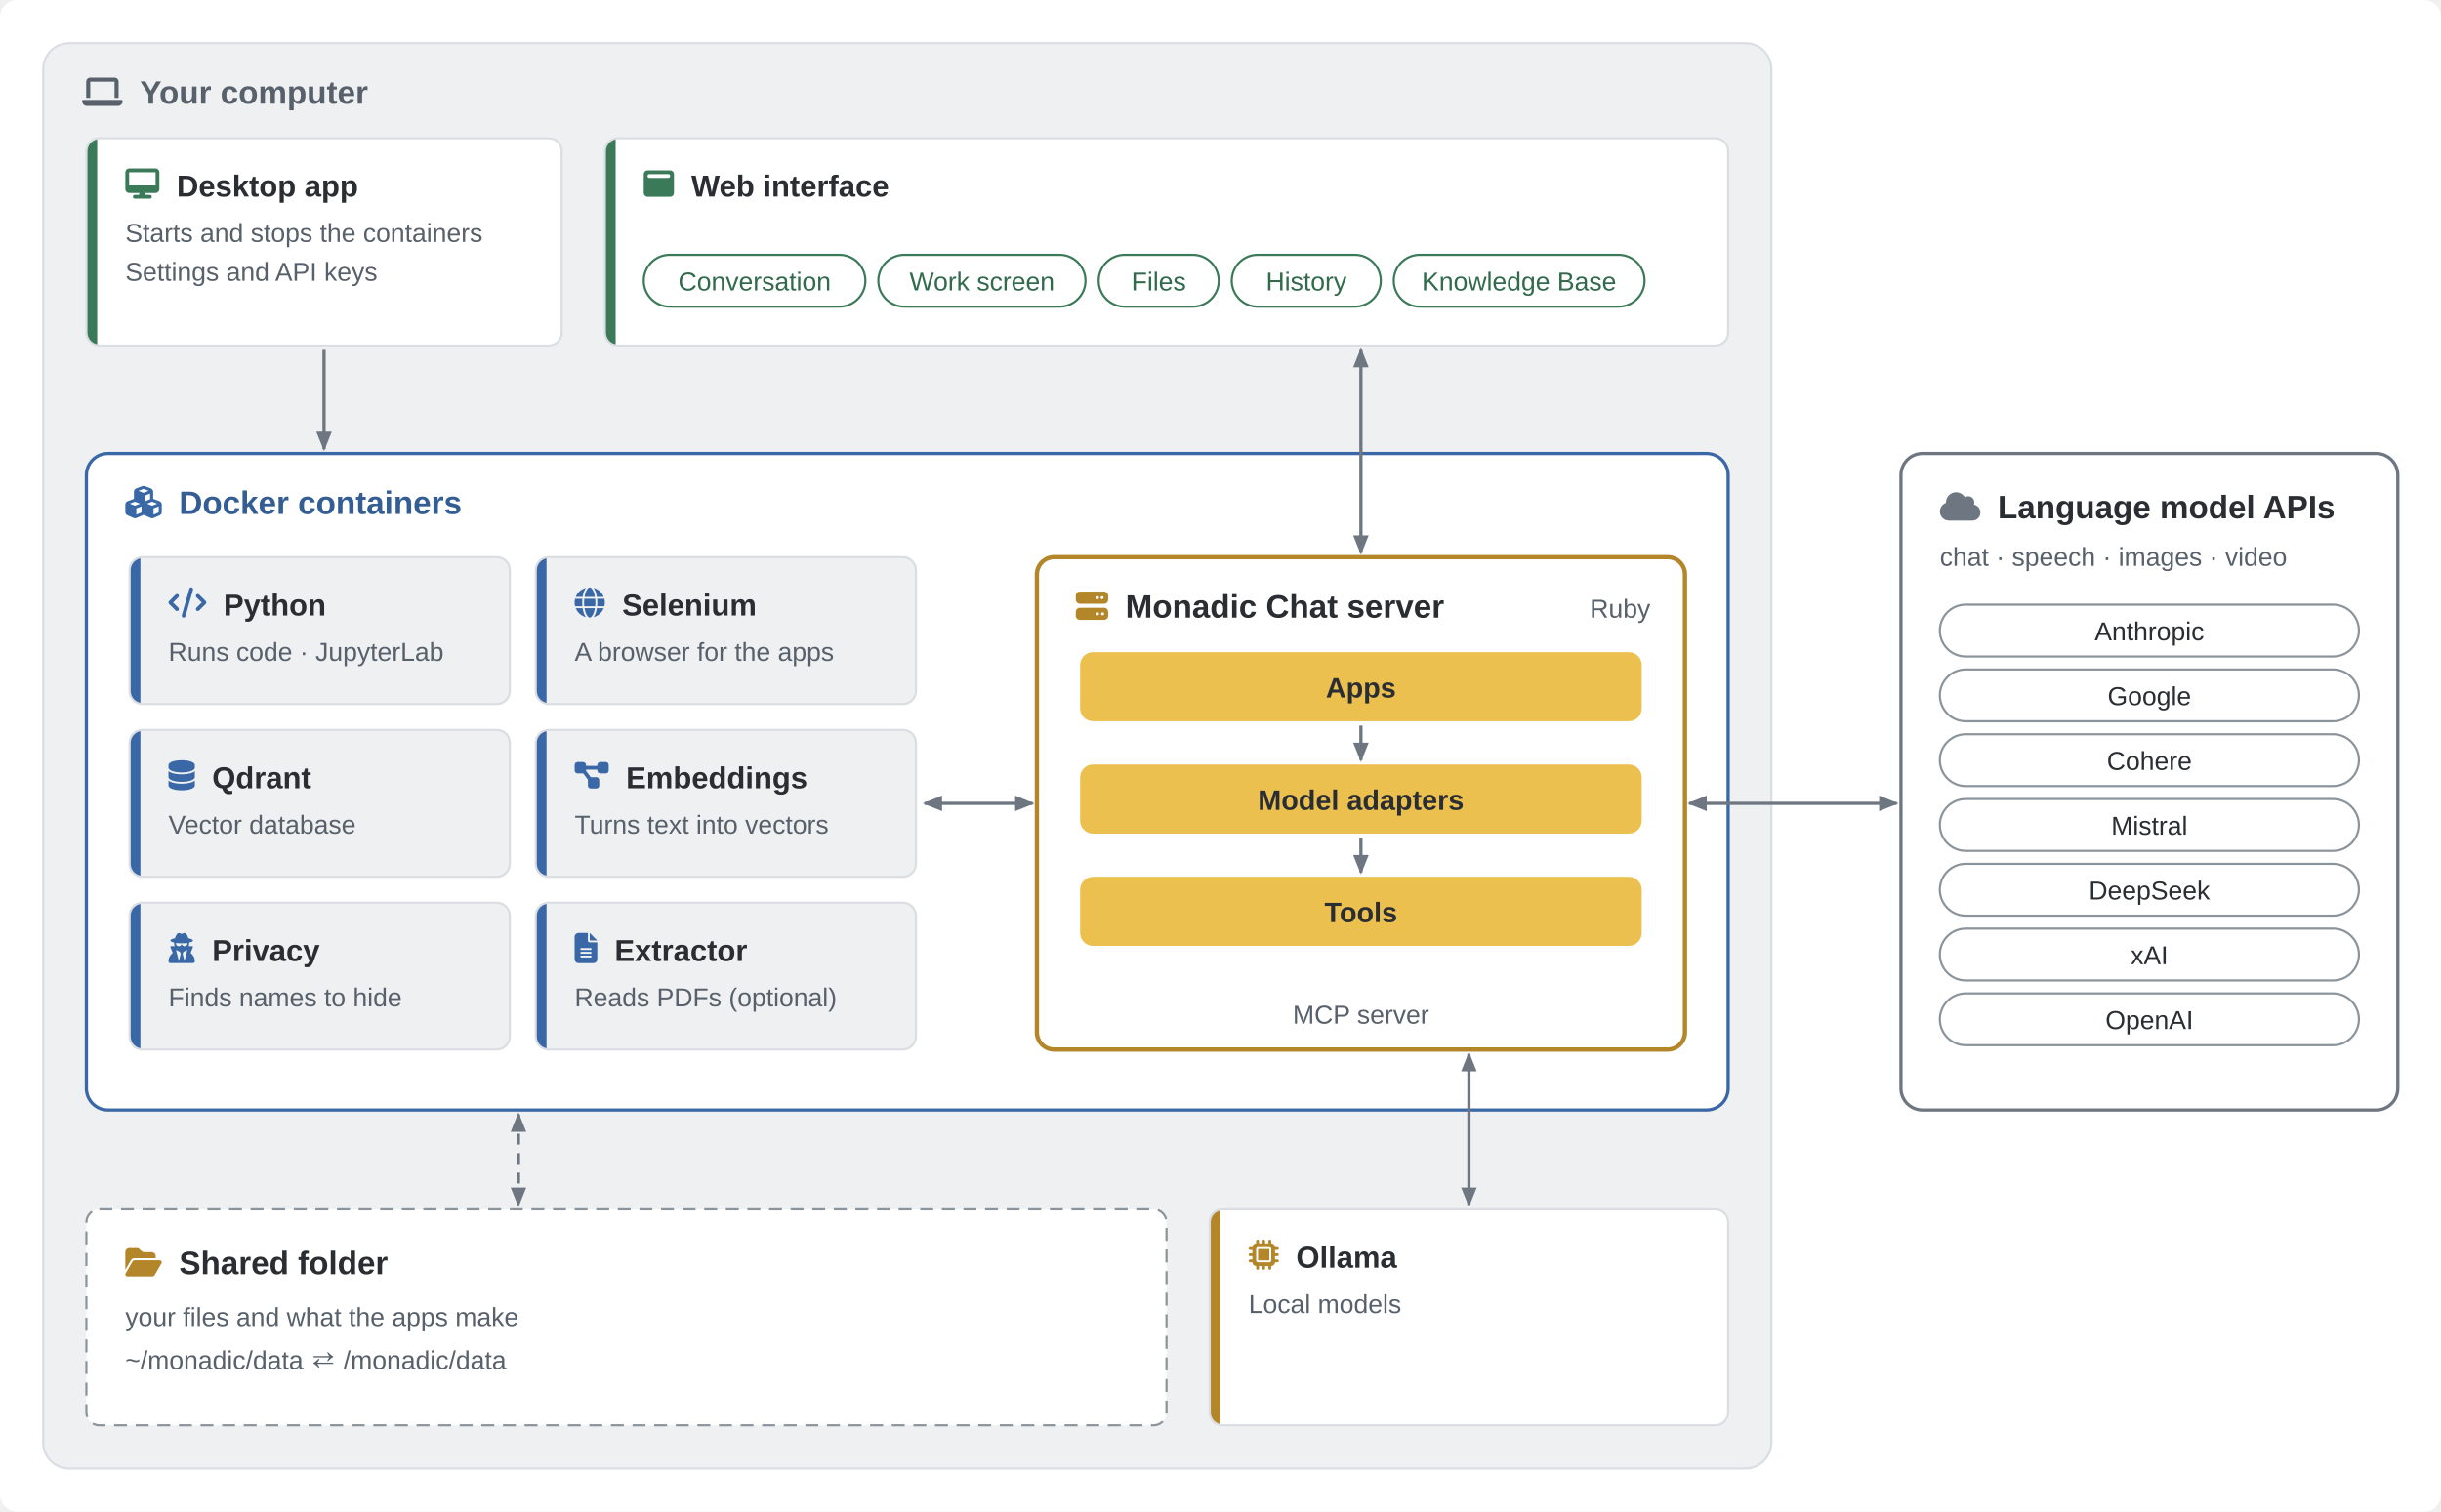
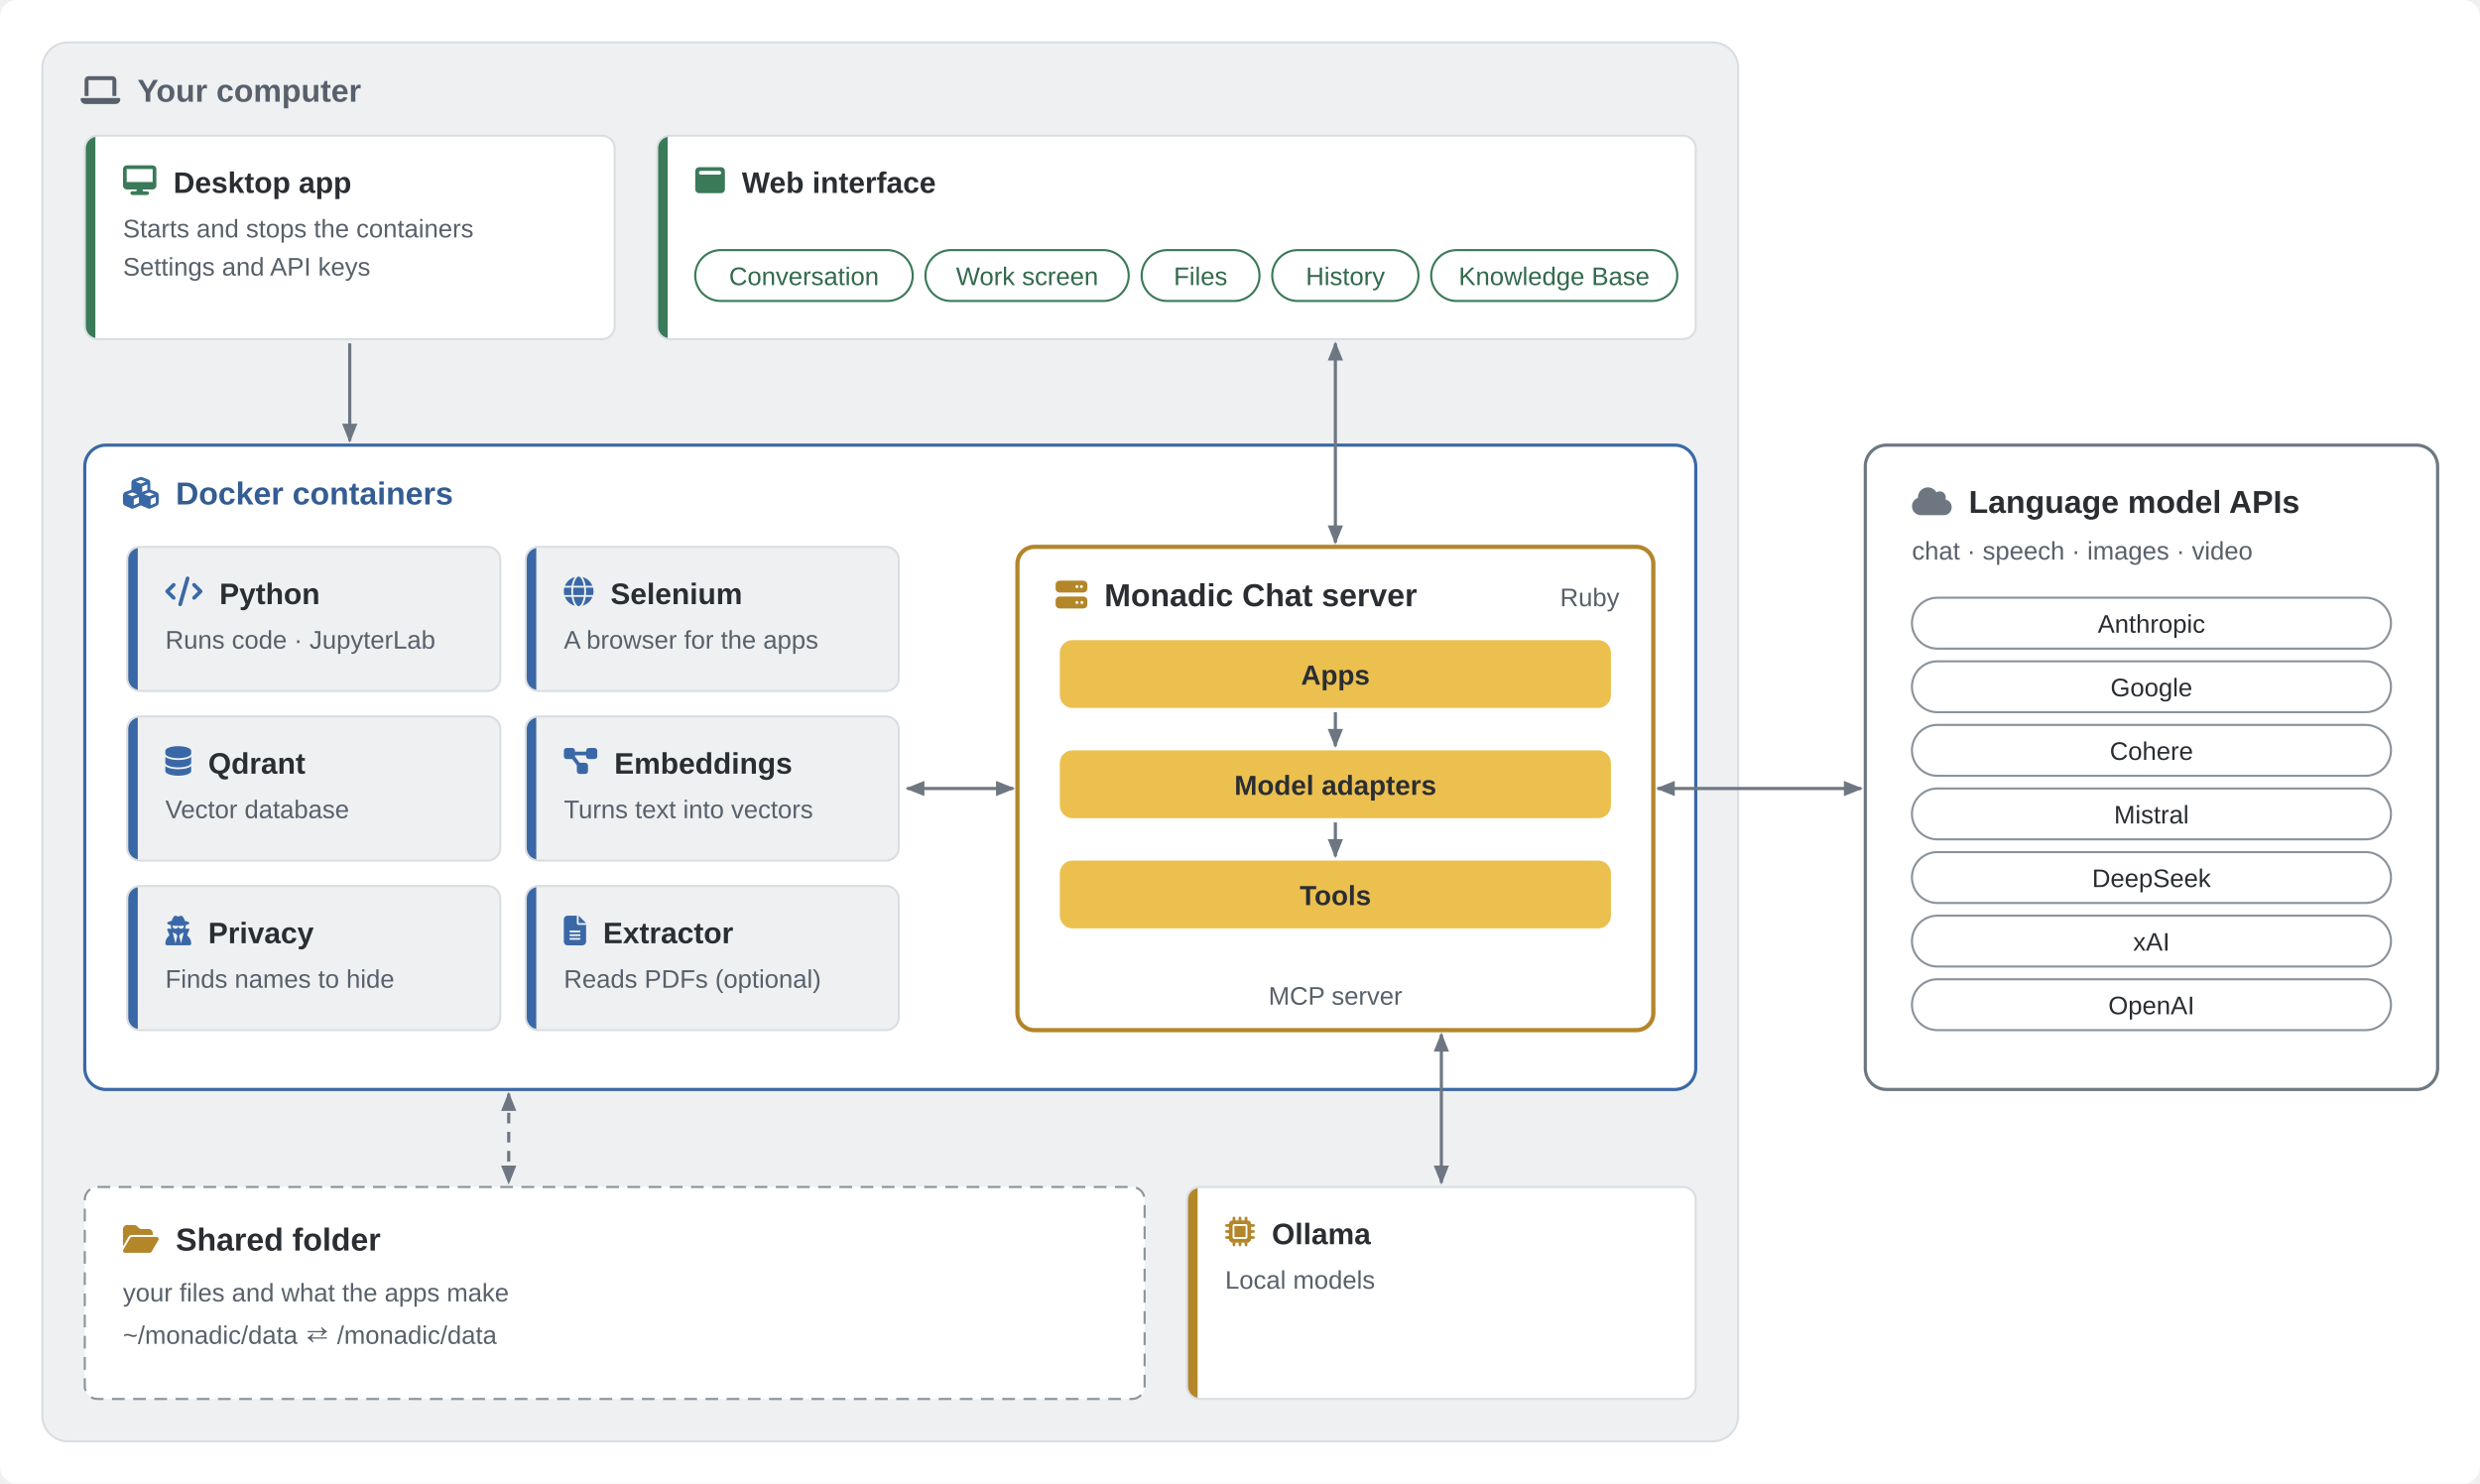
- <svg xmlns="http://www.w3.org/2000/svg" width="1130" height="700" viewBox="0 0 1130 700" font-family="-apple-system, 'Hiragino Sans', 'Noto Sans JP', 'Helvetica Neue', Arial, sans-serif">
+ <svg xmlns="http://www.w3.org/2000/svg" width="1170" height="700" viewBox="0 0 1170 700" font-family="-apple-system, 'Hiragino Sans', 'Noto Sans JP', 'Helvetica Neue', Arial, sans-serif">
  <defs>
    <symbol id="i-solid-cloud" viewBox="0 -448 640 512">
      <path transform="scale(1 -1)" d="M0 112Q2 51 42 10Q83 -30 144 -32H512Q566 -31 603 5Q639 42 640 96Q639 143 611 177Q582 212 538 221Q544 238 544 256Q543 297 516 324Q489 351 448 352Q418 352 395 336Q373 372 337 394Q301 415 256 416Q188 414 143 369Q98 324 96 256Q96 252 96 248Q96 248 96 248Q53 232 27 196Q1 160 0 112Z" />
    </symbol>
    <symbol id="i-solid-code" viewBox="0 -448 640 512">
      <path transform="scale(1 -1)" d="M393 447Q380 450 368 444Q357 438 353 425L225 -23Q222 -36 228 -48Q234 -59 247 -63Q260 -66 272 -60Q283 -54 287 -41L415 407Q418 420 412 432Q406 443 393 447ZM473 327Q464 317 464 304Q464 291 473 281L563 192L473 103Q464 93 464 80Q464 67 473 57Q483 48 496 48Q509 48 519 57L631 169Q640 179 640 192Q640 205 631 215L519 327Q509 336 496 336Q483 336 473 327ZM167 327Q157 336 144 336Q131 336 121 327L9 215Q0 205 0 192Q0 179 9 169L121 57Q131 48 144 48Q157 48 167 57Q176 67 176 80Q176 93 167 103L77 192L167 281Q176 291 176 304Q176 317 167 327Z" />
    </symbol>
    <symbol id="i-solid-cubes" viewBox="0 -448 576 512">
      <path transform="scale(1 -1)" d="M291 399 369 370 291 399 369 370 288 338 207 370 285 399Q288 400 291 399ZM136 355V243V355V243Q134 243 132 242L36 206Q2 191 0 153V34Q1 -1 34 -17L130 -59Q152 -69 175 -59L288 -10L402 -59Q424 -69 447 -59L543 -17Q575 -2 576 34V153Q574 191 540 206L444 242Q442 243 440 243Q440 243 440 243V355Q438 393 404 408L308 444Q288 452 268 444L172 408Q138 393 136 355ZM392 237 310 206 392 237 310 206V295L392 327V237ZM155 197 233 167 155 197 233 167 152 136 71 167 149 197Q152 198 155 197ZM174 -7V93V-7V93L256 125V29L174 -7ZM421 197Q424 198 427 197L505 167L424 136L343 167L421 197ZM523 27 446 -7 523 27 446 -7V93L528 125V34Q528 29 523 27Z" />
    </symbol>
    <symbol id="i-solid-database" viewBox="0 -448 448 512">
      <path transform="scale(1 -1)" d="M448 368V320V368V320Q446 286 382 263Q319 241 224 240Q129 241 66 263Q2 286 0 320V368Q2 402 66 425Q129 447 224 448Q319 447 382 425Q446 402 448 368ZM393 233Q425 244 448 262V160Q446 126 382 103Q319 81 224 80Q129 81 66 103Q2 126 0 160V262Q23 244 55 233Q125 209 224 208Q323 209 393 233ZM0 102Q23 84 55 73Q125 49 224 48Q323 49 393 73Q425 84 448 102V16Q446 -18 382 -41Q319 -63 224 -64Q129 -63 66 -41Q2 -18 0 16V102Z" />
    </symbol>
    <symbol id="i-solid-desktop" viewBox="0 -448 576 512">
      <path transform="scale(1 -1)" d="M64 448Q37 447 19 429Q1 411 0 384V96Q1 69 19 51Q37 33 64 32H240L229 0H160Q146 0 137 -9Q128 -18 128 -32Q128 -46 137 -55Q146 -64 160 -64H416Q430 -64 439 -55Q448 -46 448 -32Q448 -18 439 -9Q430 0 416 0H347L336 32H512Q539 33 557 51Q575 69 576 96V384Q575 411 557 429Q539 447 512 448H64ZM512 384V160V384V160H64V384H512Z" />
    </symbol>
    <symbol id="i-solid-diagram-project" viewBox="0 -448 576 512">
      <path transform="scale(1 -1)" d="M0 368Q1 388 14 402Q28 415 48 416H144Q164 415 178 402Q191 388 192 368V352H384V368Q385 388 398 402Q412 415 432 416H528Q548 415 562 402Q575 388 576 368V272Q575 252 562 238Q548 225 528 224H432Q412 225 398 238Q385 252 384 272V288H192V272Q192 269 192 267L272 160H368Q388 159 402 146Q415 132 416 112V16Q415 -4 402 -18Q388 -31 368 -32H272Q252 -31 238 -18Q225 -4 224 16V112Q224 115 224 117L144 224H48Q28 225 14 238Q1 252 0 272V368Z" />
    </symbol>
    <symbol id="i-solid-file-lines" viewBox="0 -448 384 512">
      <path transform="scale(1 -1)" d="M64 448Q37 447 19 429Q1 411 0 384V0Q1 -27 19 -45Q37 -63 64 -64H320Q347 -63 365 -45Q383 -27 384 0V288H256Q242 288 233 297Q224 306 224 320V448H64ZM256 448V320V448V320H384L256 448ZM112 192H272H112H272Q287 191 288 176Q287 161 272 160H112Q97 161 96 176Q97 191 112 192ZM112 128H272H112H272Q287 127 288 112Q287 97 272 96H112Q97 97 96 112Q97 127 112 128ZM112 64H272H112H272Q287 63 288 48Q287 33 272 32H112Q97 33 96 48Q97 63 112 64Z" />
    </symbol>
    <symbol id="i-solid-folder-open" viewBox="0 -448 576 512">
      <path transform="scale(1 -1)" d="M89 224 0 72 89 224 0 72V352Q1 379 19 397Q37 415 64 416H182Q208 416 227 397L253 371Q272 352 299 352H416Q443 351 461 333Q479 315 480 288V256H144Q108 255 89 224ZM116 208Q126 223 144 224H544Q562 223 572 208Q580 192 572 176L460 -16Q450 -31 432 -32H32Q14 -31 4 -16Q-4 0 4 16L116 208Z" />
    </symbol>
    <symbol id="i-solid-globe" viewBox="0 -448 512 512">
      <path transform="scale(1 -1)" d="M352 192Q352 159 349 128H163Q160 159 160 192Q160 225 163 256H349Q352 225 352 192ZM381 256H504H381H504Q512 225 512 192Q512 159 504 128H381Q384 159 384 192Q384 225 381 256ZM493 288H377H493H377Q361 386 321 440Q381 423 426 384Q470 344 493 288ZM344 288H168H344H168Q177 343 195 383Q211 418 228 434Q245 449 256 448Q267 449 284 434Q301 418 317 383Q335 343 344 288ZM135 288H19H135H19Q42 344 86 384Q131 423 191 440Q151 386 135 288ZM8 256H131H8H131Q128 225 128 192Q128 159 131 128H8Q0 159 0 192Q0 225 8 256ZM195 1Q177 41 168 96H344Q335 41 317 1Q301 -34 284 -50Q267 -65 256 -64Q245 -65 228 -50Q211 -34 195 1ZM135 96Q151 -2 191 -56Q131 -39 86 0Q42 40 19 96H135ZM493 96Q470 40 426 0Q381 -39 322 -56Q361 -2 377 96H494Z" />
    </symbol>
    <symbol id="i-solid-laptop" viewBox="0 -448 640 512">
      <path transform="scale(1 -1)" d="M128 416Q101 415 83 397Q65 379 64 352V96H128V352H512V96H576V352Q575 379 557 397Q539 415 512 416H128ZM19 64Q2 62 0 45Q1 12 23 -10Q44 -31 77 -32H563Q596 -31 618 -10Q639 12 640 45Q638 62 621 64H19Z" />
    </symbol>
    <symbol id="i-solid-microchip" viewBox="0 -448 512 512">
      <path transform="scale(1 -1)" d="M176 424Q174 446 152 448Q130 446 128 424V384Q101 383 83 365Q65 347 64 320H24Q2 318 0 296Q2 274 24 272H64V216H24Q2 214 0 192Q2 170 24 168H64V112H24Q2 110 0 88Q2 66 24 64H64Q65 37 83 19Q101 1 128 0V-40Q130 -62 152 -64Q174 -62 176 -40V0H232V-40Q234 -62 256 -64Q278 -62 280 -40V0H336V-40Q338 -62 360 -64Q382 -62 384 -40V0Q411 1 429 19Q447 37 448 64H488Q510 66 512 88Q510 110 488 112H448V168H488Q510 170 512 192Q510 214 488 216H448V272H488Q510 274 512 296Q510 318 488 320H448Q447 347 429 365Q411 383 384 384V424Q382 446 360 448Q338 446 336 424V384H280V424Q278 446 256 448Q234 446 232 424V384H176V424ZM160 320H352H160H352Q366 320 375 311Q384 302 384 288V96Q384 82 375 73Q366 64 352 64H160Q146 64 137 73Q128 82 128 96V288Q128 302 137 311Q146 320 160 320ZM352 288H160H352H160V96H352V288Z" />
    </symbol>
    <symbol id="i-solid-server" viewBox="0 -448 512 512">
      <path transform="scale(1 -1)" d="M64 416Q37 415 19 397Q1 379 0 352V288Q1 261 19 243Q37 225 64 224H448Q475 225 493 243Q511 261 512 288V352Q511 379 493 397Q475 415 448 416H64ZM344 344Q366 342 368 320Q366 298 344 296Q322 298 320 320Q322 342 344 344ZM392 320Q394 342 416 344Q438 342 440 320Q438 298 416 296Q394 298 392 320ZM64 160Q37 159 19 141Q1 123 0 96V32Q1 5 19 -13Q37 -31 64 -32H448Q475 -31 493 -13Q511 5 512 32V96Q511 123 493 141Q475 159 448 160H64ZM344 88Q366 86 368 64Q366 42 344 40Q322 42 320 64Q322 86 344 88ZM400 64Q402 86 424 88Q446 86 448 64Q446 42 424 40Q402 42 400 64Z" />
    </symbol>
    <symbol id="i-solid-user-secret" viewBox="0 -448 448 512">
      <path transform="scale(1 -1)" d="M224 432Q215 433 209 438Q208 438 208 438Q201 446 176 448Q153 447 137 420Q120 394 110 359Q74 352 53 342Q32 332 32 320Q35 298 97 284Q96 278 96 272Q96 246 105 224H45Q33 223 32 211Q32 208 33 206L72 109Q39 84 20 47Q0 10 0 -34Q0 -47 9 -55Q17 -64 30 -64H418Q431 -64 439 -55Q448 -47 448 -34Q448 10 428 47Q409 84 376 109L415 206Q416 208 416 211Q415 223 403 224H343Q352 246 352 272Q352 278 351 284Q413 298 416 320Q416 332 395 342Q374 352 338 359Q328 394 311 420Q295 447 272 448Q247 446 240 438Q240 438 240 438Q239 438 239 438Q233 433 224 432ZM280 224H268H280H268Q241 225 231 250Q229 255 224 255Q219 255 217 250Q207 225 181 224H168Q151 224 140 236Q128 247 128 264V278Q171 272 224 272Q277 272 320 278V264Q320 247 308 236Q297 224 280 224ZM192 128 208 96 192 128 208 96 176 -32 128 160 192 128ZM320 160 272 -32 320 160 272 -32 240 96 256 128 320 160Z" />
    </symbol>
    <symbol id="i-solid-window-maximize" viewBox="0 -448 512 512">
      <path transform="scale(1 -1)" d="M64 416Q37 415 19 397Q1 379 0 352V32Q1 5 19 -13Q37 -31 64 -32H448Q475 -31 493 -13Q511 5 512 32V352Q511 379 493 397Q475 415 448 416H64ZM96 352H416H96H416Q430 352 439 343Q448 334 448 320Q448 306 439 297Q430 288 416 288H96Q82 288 73 297Q64 306 64 320Q64 334 73 343Q82 352 96 352Z" />
    </symbol>
    <marker id="arrow" viewBox="0 0 10 10" refX="9" refY="5" markerUnits="userSpaceOnUse" markerWidth="9" markerHeight="9" orient="auto">
      <path d="M0 1 L10 5 L0 9 z" fill="#6e7781" />
    </marker>
    <marker id="arrow-back" viewBox="0 0 10 10" refX="1" refY="5" markerUnits="userSpaceOnUse" markerWidth="9" markerHeight="9" orient="auto">
      <path d="M10 1 L0 5 L10 9 z" fill="#6e7781" />
    </marker>
  </defs>
-   <rect width="1130" height="700" rx="8" fill="#ffffff" />
+   <rect width="1170" height="700" rx="8" fill="#ffffff" />
  <rect x="20" y="20" width="800" height="660" rx="12" fill="#eef0f2" stroke="#dadee2" />
  <use href="#i-solid-laptop" x="38.0" y="35.0" width="18.8" height="15" fill="#58616b" />
  <text x="64.8" y="48.0" font-size="15" fill="#58616b" font-weight="700">Your computer</text>
-   <rect x="40" y="64" width="220" height="96" rx="6" fill="#3a7a58" />
-   <path d="M45 64 H254 A6 6 0 0 1 260 70 V154 A6 6 0 0 1 254 160 H45 Z" fill="#ffffff" />
-   <rect x="40" y="64" width="220" height="96" rx="6" fill="none" stroke="#dadee2" />
+   <rect x="40" y="64" width="250" height="96" rx="6" fill="#3a7a58" />
+   <path d="M45 64 H284 A6 6 0 0 1 290 70 V154 A6 6 0 0 1 284 160 H45 Z" fill="#ffffff" />
+   <rect x="40" y="64" width="250" height="96" rx="6" fill="none" stroke="#dadee2" />
  <use href="#i-solid-desktop" x="58.0" y="78.0" width="15.8" height="14" fill="#3a7a58" />
  <text x="81.8" y="91.0" font-size="14" fill="#2a2e33" font-weight="700">Desktop app</text>
  <text x="58.0" y="112.0" font-size="12" fill="#58616b">Starts and stops the containers</text>
  <text x="58.0" y="130.0" font-size="12" fill="#58616b">Settings and API keys</text>
-   <rect x="280" y="64" width="520" height="96" rx="6" fill="#3a7a58" />
-   <path d="M285 64 H794 A6 6 0 0 1 800 70 V154 A6 6 0 0 1 794 160 H285 Z" fill="#ffffff" />
-   <rect x="280" y="64" width="520" height="96" rx="6" fill="none" stroke="#dadee2" />
-   <use href="#i-solid-window-maximize" x="298.0" y="78.0" width="14.0" height="14" fill="#3a7a58" />
-   <text x="320.0" y="91.0" font-size="14" fill="#2a2e33" font-weight="700">Web interface</text>
-   <rect x="298.0" y="118" width="102.6" height="24" rx="12" fill="none" stroke="#3a7a58" />
-   <text x="349.3" y="134.5" font-size="12" fill="#326a4c" text-anchor="middle">Conversation</text>
-   <rect x="406.6" y="118" width="95.9" height="24" rx="12" fill="none" stroke="#3a7a58" />
-   <text x="454.6" y="134.5" font-size="12" fill="#326a4c" text-anchor="middle">Work screen</text>
-   <rect x="508.6" y="118" width="55.6" height="24" rx="12" fill="none" stroke="#3a7a58" />
-   <text x="536.4" y="134.5" font-size="12" fill="#326a4c" text-anchor="middle">Files</text>
-   <rect x="570.2" y="118" width="69.0" height="24" rx="12" fill="none" stroke="#3a7a58" />
-   <text x="604.7" y="134.5" font-size="12" fill="#326a4c" text-anchor="middle">History</text>
-   <rect x="645.2" y="118" width="116.1" height="24" rx="12" fill="none" stroke="#3a7a58" />
-   <text x="703.2" y="134.5" font-size="12" fill="#326a4c" text-anchor="middle">Knowledge Base</text>
+   <rect x="310" y="64" width="490" height="96" rx="6" fill="#3a7a58" />
+   <path d="M315 64 H794 A6 6 0 0 1 800 70 V154 A6 6 0 0 1 794 160 H315 Z" fill="#ffffff" />
+   <rect x="310" y="64" width="490" height="96" rx="6" fill="none" stroke="#dadee2" />
+   <use href="#i-solid-window-maximize" x="328.0" y="78.0" width="14.0" height="14" fill="#3a7a58" />
+   <text x="350.0" y="91.0" font-size="14" fill="#2a2e33" font-weight="700">Web interface</text>
+   <rect x="328.0" y="118" width="102.6" height="24" rx="12" fill="none" stroke="#3a7a58" />
+   <text x="379.3" y="134.5" font-size="12" fill="#326a4c" text-anchor="middle">Conversation</text>
+   <rect x="436.6" y="118" width="95.9" height="24" rx="12" fill="none" stroke="#3a7a58" />
+   <text x="484.6" y="134.5" font-size="12" fill="#326a4c" text-anchor="middle">Work screen</text>
+   <rect x="538.6" y="118" width="55.6" height="24" rx="12" fill="none" stroke="#3a7a58" />
+   <text x="566.4" y="134.5" font-size="12" fill="#326a4c" text-anchor="middle">Files</text>
+   <rect x="600.2" y="118" width="69.0" height="24" rx="12" fill="none" stroke="#3a7a58" />
+   <text x="634.7" y="134.5" font-size="12" fill="#326a4c" text-anchor="middle">History</text>
+   <rect x="675.2" y="118" width="116.1" height="24" rx="12" fill="none" stroke="#3a7a58" />
+   <text x="733.2" y="134.5" font-size="12" fill="#326a4c" text-anchor="middle">Knowledge Base</text>
  <rect x="40" y="210" width="760" height="304" rx="10" fill="#ffffff" stroke="#3a68a6" stroke-width="1.5" />
  <use href="#i-solid-cubes" x="58.0" y="225.0" width="16.9" height="15" fill="#3a68a6" />
  <text x="82.9" y="238.0" font-size="15" fill="#335d93" font-weight="700">Docker containers</text>
  <rect x="60" y="258" width="176" height="68" rx="6" fill="#3a68a6" />
  <path d="M65 258 H230 A6 6 0 0 1 236 264 V320 A6 6 0 0 1 230 326 H65 Z" fill="#eef0f2" />
  <rect x="60" y="258" width="176" height="68" rx="6" fill="none" stroke="#dadee2" />
  <use href="#i-solid-code" x="78.0" y="272.0" width="17.5" height="14" fill="#3a68a6" />
  <text x="103.5" y="285.0" font-size="14" fill="#2a2e33" font-weight="700">Python</text>
  <text x="78.0" y="306.0" font-size="12" fill="#58616b">Runs code · JupyterLab</text>
  <rect x="248" y="258" width="176" height="68" rx="6" fill="#3a68a6" />
  <path d="M253 258 H418 A6 6 0 0 1 424 264 V320 A6 6 0 0 1 418 326 H253 Z" fill="#eef0f2" />
  <rect x="248" y="258" width="176" height="68" rx="6" fill="none" stroke="#dadee2" />
  <use href="#i-solid-globe" x="266.0" y="272.0" width="14.0" height="14" fill="#3a68a6" />
  <text x="288.0" y="285.0" font-size="14" fill="#2a2e33" font-weight="700">Selenium</text>
  <text x="266.0" y="306.0" font-size="12" fill="#58616b">A browser for the apps</text>
  <rect x="60" y="338" width="176" height="68" rx="6" fill="#3a68a6" />
  <path d="M65 338 H230 A6 6 0 0 1 236 344 V400 A6 6 0 0 1 230 406 H65 Z" fill="#eef0f2" />
  <rect x="60" y="338" width="176" height="68" rx="6" fill="none" stroke="#dadee2" />
  <use href="#i-solid-database" x="78.0" y="352.0" width="12.2" height="14" fill="#3a68a6" />
  <text x="98.2" y="365.0" font-size="14" fill="#2a2e33" font-weight="700">Qdrant</text>
  <text x="78.0" y="386.0" font-size="12" fill="#58616b">Vector database</text>
  <rect x="248" y="338" width="176" height="68" rx="6" fill="#3a68a6" />
  <path d="M253 338 H418 A6 6 0 0 1 424 344 V400 A6 6 0 0 1 418 406 H253 Z" fill="#eef0f2" />
  <rect x="248" y="338" width="176" height="68" rx="6" fill="none" stroke="#dadee2" />
  <use href="#i-solid-diagram-project" x="266.0" y="352.0" width="15.8" height="14" fill="#3a68a6" />
  <text x="289.8" y="365.0" font-size="14" fill="#2a2e33" font-weight="700">Embeddings</text>
  <text x="266.0" y="386.0" font-size="12" fill="#58616b">Turns text into vectors</text>
  <rect x="60" y="418" width="176" height="68" rx="6" fill="#3a68a6" />
  <path d="M65 418 H230 A6 6 0 0 1 236 424 V480 A6 6 0 0 1 230 486 H65 Z" fill="#eef0f2" />
  <rect x="60" y="418" width="176" height="68" rx="6" fill="none" stroke="#dadee2" />
  <use href="#i-solid-user-secret" x="78.0" y="432.0" width="12.2" height="14" fill="#3a68a6" />
  <text x="98.2" y="445.0" font-size="14" fill="#2a2e33" font-weight="700">Privacy</text>
  <text x="78.0" y="466.0" font-size="12" fill="#58616b">Finds names to hide</text>
  <rect x="248" y="418" width="176" height="68" rx="6" fill="#3a68a6" />
  <path d="M253 418 H418 A6 6 0 0 1 424 424 V480 A6 6 0 0 1 418 486 H253 Z" fill="#eef0f2" />
  <rect x="248" y="418" width="176" height="68" rx="6" fill="none" stroke="#dadee2" />
  <use href="#i-solid-file-lines" x="266.0" y="432.0" width="10.5" height="14" fill="#3a68a6" />
  <text x="284.5" y="445.0" font-size="14" fill="#2a2e33" font-weight="700">Extractor</text>
  <text x="266.0" y="466.0" font-size="12" fill="#58616b">Reads PDFs (optional)</text>
  <rect x="480" y="258" width="300" height="228" rx="8" fill="#ffffff" stroke="#b3862a" stroke-width="2" />
  <use href="#i-solid-server" x="498.0" y="273.0" width="15.0" height="15" fill="#b3862a" />
  <text x="521.0" y="286.0" font-size="15" fill="#2a2e33" font-weight="700">Monadic Chat server</text>
  <text x="764.0" y="286.0" font-size="12" fill="#58616b" text-anchor="end">Ruby</text>
  <rect x="500" y="302" width="260" height="32" rx="6" fill="#ecc04f" />
  <text x="630.0" y="323.0" font-size="13" fill="#2a2e33" font-weight="700" text-anchor="middle">Apps</text>
  <line x1="630" y1="336" x2="630" y2="352" stroke="#6e7781" stroke-width="1.5" marker-end="url(#arrow)" />
  <rect x="500" y="354" width="260" height="32" rx="6" fill="#ecc04f" />
  <text x="630.0" y="375.0" font-size="13" fill="#2a2e33" font-weight="700" text-anchor="middle">Model adapters</text>
  <line x1="630" y1="388" x2="630" y2="404" stroke="#6e7781" stroke-width="1.5" marker-end="url(#arrow)" />
  <rect x="500" y="406" width="260" height="32" rx="6" fill="#ecc04f" />
  <text x="630.0" y="427.0" font-size="13" fill="#2a2e33" font-weight="700" text-anchor="middle">Tools</text>
  <text x="630.0" y="474.0" font-size="12" fill="#58616b" text-anchor="middle">MCP server</text>
  <line x1="428" y1="372" x2="478" y2="372" stroke="#6e7781" stroke-width="1.5" marker-end="url(#arrow)" marker-start="url(#arrow-back)" />
  <rect x="40" y="560" width="500" height="100" rx="6" fill="#ffffff" stroke="#8b939b" stroke-dasharray="6 4" />
  <use href="#i-solid-folder-open" x="58.0" y="577.0" width="16.9" height="15" fill="#b3862a" />
  <text x="82.9" y="590.0" font-size="15" fill="#2a2e33" font-weight="700">Shared folder</text>
  <text x="58.0" y="614.0" font-size="12" fill="#58616b">your files and what the apps make</text>
  <text x="58.0" y="634.0" font-size="12" fill="#58616b">~/monadic/data  ⇄  /monadic/data</text>
  <rect x="560" y="560" width="240" height="100" rx="6" fill="#b3862a" />
  <path d="M565 560 H794 A6 6 0 0 1 800 566 V654 A6 6 0 0 1 794 660 H565 Z" fill="#ffffff" />
  <rect x="560" y="560" width="240" height="100" rx="6" fill="none" stroke="#dadee2" />
  <use href="#i-solid-microchip" x="578.0" y="574.0" width="14.0" height="14" fill="#b3862a" />
  <text x="600.0" y="587.0" font-size="14" fill="#2a2e33" font-weight="700">Ollama</text>
  <text x="578.0" y="608.0" font-size="12" fill="#58616b">Local models</text>
-   <line x1="150" y1="162" x2="150" y2="208" stroke="#6e7781" stroke-width="1.5" marker-end="url(#arrow)" />
+   <line x1="165" y1="162" x2="165" y2="208" stroke="#6e7781" stroke-width="1.5" marker-end="url(#arrow)" />
  <line x1="630" y1="162" x2="630" y2="256" stroke="#6e7781" stroke-width="1.5" marker-end="url(#arrow)" marker-start="url(#arrow-back)" />
  <line x1="240" y1="516" x2="240" y2="558" stroke="#6e7781" stroke-width="1.5" stroke-dasharray="5 4" marker-end="url(#arrow)" marker-start="url(#arrow-back)" />
  <line x1="680" y1="488" x2="680" y2="558" stroke="#6e7781" stroke-width="1.5" marker-end="url(#arrow)" marker-start="url(#arrow-back)" />
-   <rect x="880" y="210" width="230" height="304" rx="10" fill="#ffffff" stroke="#6e7781" stroke-width="1.5" />
-   <use href="#i-solid-cloud" x="898.0" y="227.0" width="18.8" height="15" fill="#6e7781" />
-   <text x="924.8" y="240.0" font-size="15" fill="#2a2e33" font-weight="700">Language model APIs</text>
-   <text x="898.0" y="262.0" font-size="12" fill="#58616b">chat · speech · images · video</text>
-   <rect x="898.0" y="280" width="194.0" height="24" rx="12" fill="none" stroke="#8b939b" />
-   <text x="995.0" y="296.5" font-size="12" fill="#2a2e33" text-anchor="middle">Anthropic</text>
-   <rect x="898.0" y="310" width="194.0" height="24" rx="12" fill="none" stroke="#8b939b" />
-   <text x="995.0" y="326.5" font-size="12" fill="#2a2e33" text-anchor="middle">Google</text>
-   <rect x="898.0" y="340" width="194.0" height="24" rx="12" fill="none" stroke="#8b939b" />
-   <text x="995.0" y="356.5" font-size="12" fill="#2a2e33" text-anchor="middle">Cohere</text>
-   <rect x="898.0" y="370" width="194.0" height="24" rx="12" fill="none" stroke="#8b939b" />
-   <text x="995.0" y="386.5" font-size="12" fill="#2a2e33" text-anchor="middle">Mistral</text>
-   <rect x="898.0" y="400" width="194.0" height="24" rx="12" fill="none" stroke="#8b939b" />
-   <text x="995.0" y="416.5" font-size="12" fill="#2a2e33" text-anchor="middle">DeepSeek</text>
-   <rect x="898.0" y="430" width="194.0" height="24" rx="12" fill="none" stroke="#8b939b" />
-   <text x="995.0" y="446.5" font-size="12" fill="#2a2e33" text-anchor="middle">xAI</text>
-   <rect x="898.0" y="460" width="194.0" height="24" rx="12" fill="none" stroke="#8b939b" />
-   <text x="995.0" y="476.5" font-size="12" fill="#2a2e33" text-anchor="middle">OpenAI</text>
+   <rect x="880" y="210" width="270" height="304" rx="10" fill="#ffffff" stroke="#6e7781" stroke-width="1.5" />
+   <use href="#i-solid-cloud" x="902.0" y="229.0" width="18.8" height="15" fill="#6e7781" />
+   <text x="928.8" y="242.0" font-size="15" fill="#2a2e33" font-weight="700">Language model APIs</text>
+   <text x="902.0" y="264.0" font-size="12" fill="#58616b">chat · speech · images · video</text>
+   <rect x="902.0" y="282" width="226.0" height="24" rx="12" fill="none" stroke="#8b939b" />
+   <text x="1015.0" y="298.5" font-size="12" fill="#2a2e33" text-anchor="middle">Anthropic</text>
+   <rect x="902.0" y="312" width="226.0" height="24" rx="12" fill="none" stroke="#8b939b" />
+   <text x="1015.0" y="328.5" font-size="12" fill="#2a2e33" text-anchor="middle">Google</text>
+   <rect x="902.0" y="342" width="226.0" height="24" rx="12" fill="none" stroke="#8b939b" />
+   <text x="1015.0" y="358.5" font-size="12" fill="#2a2e33" text-anchor="middle">Cohere</text>
+   <rect x="902.0" y="372" width="226.0" height="24" rx="12" fill="none" stroke="#8b939b" />
+   <text x="1015.0" y="388.5" font-size="12" fill="#2a2e33" text-anchor="middle">Mistral</text>
+   <rect x="902.0" y="402" width="226.0" height="24" rx="12" fill="none" stroke="#8b939b" />
+   <text x="1015.0" y="418.5" font-size="12" fill="#2a2e33" text-anchor="middle">DeepSeek</text>
+   <rect x="902.0" y="432" width="226.0" height="24" rx="12" fill="none" stroke="#8b939b" />
+   <text x="1015.0" y="448.5" font-size="12" fill="#2a2e33" text-anchor="middle">xAI</text>
+   <rect x="902.0" y="462" width="226.0" height="24" rx="12" fill="none" stroke="#8b939b" />
+   <text x="1015.0" y="478.5" font-size="12" fill="#2a2e33" text-anchor="middle">OpenAI</text>
  <line x1="782" y1="372" x2="878" y2="372" stroke="#6e7781" stroke-width="1.5" marker-end="url(#arrow)" marker-start="url(#arrow-back)" />
</svg>
